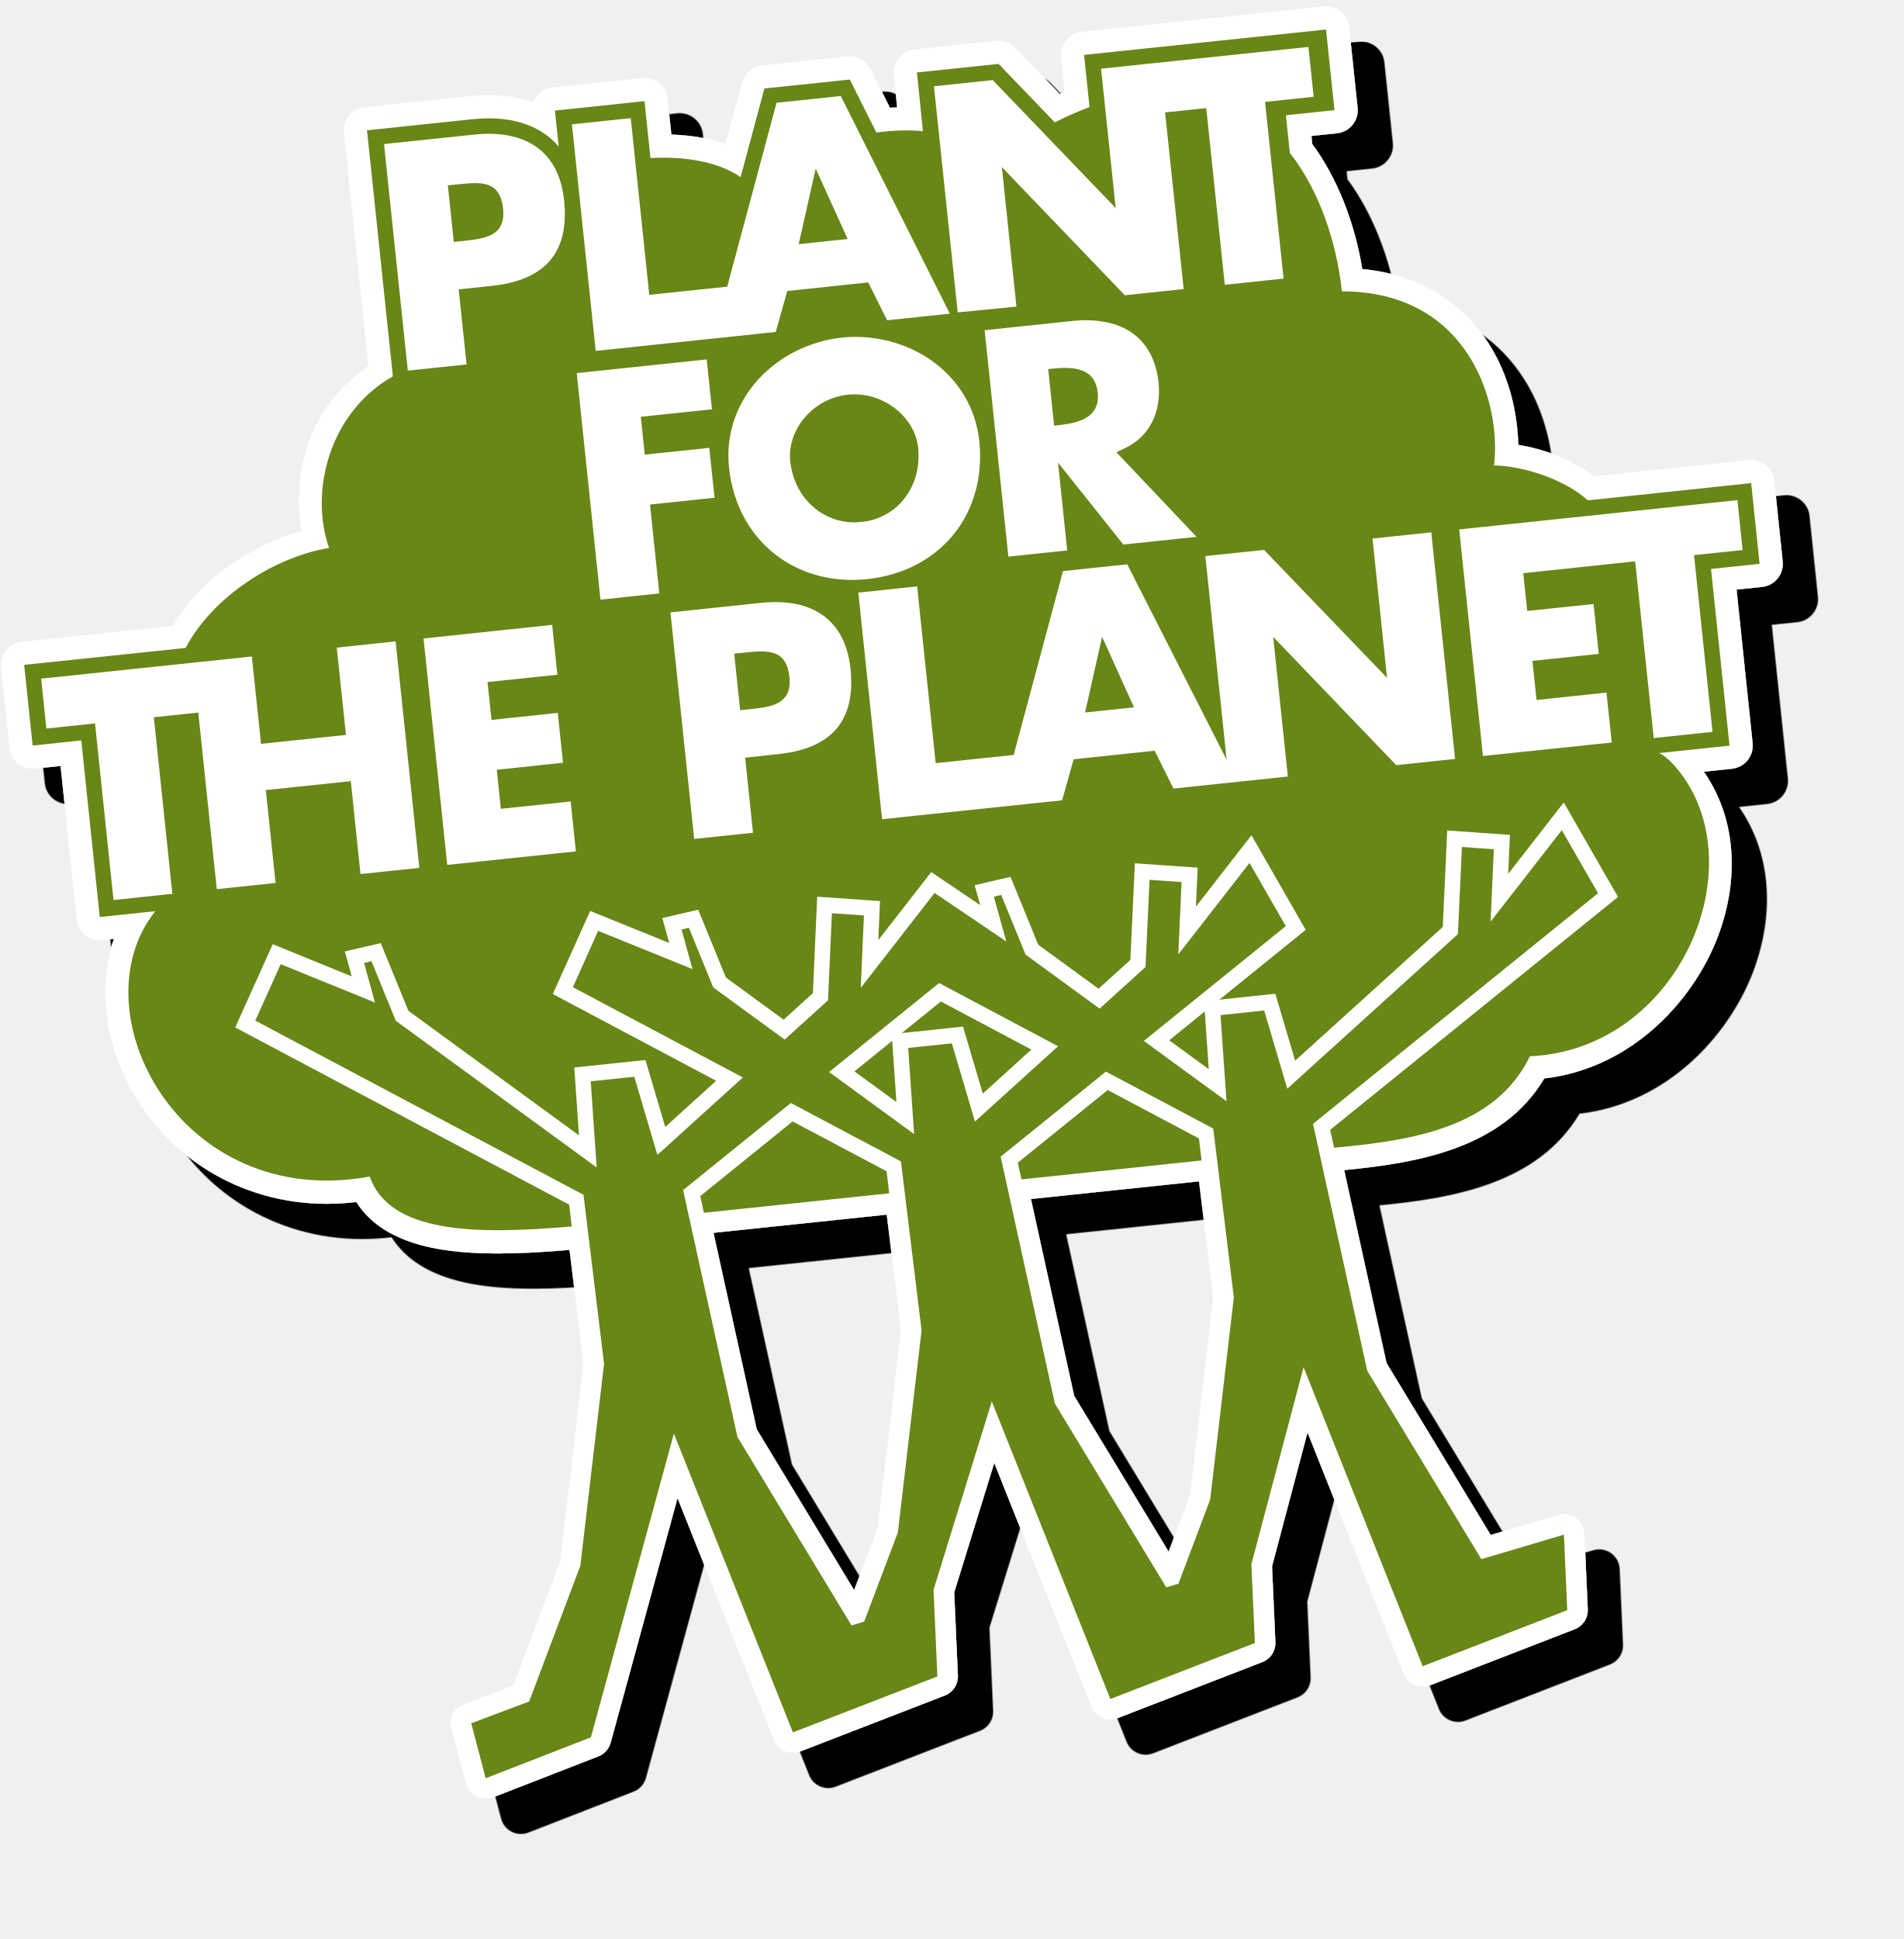
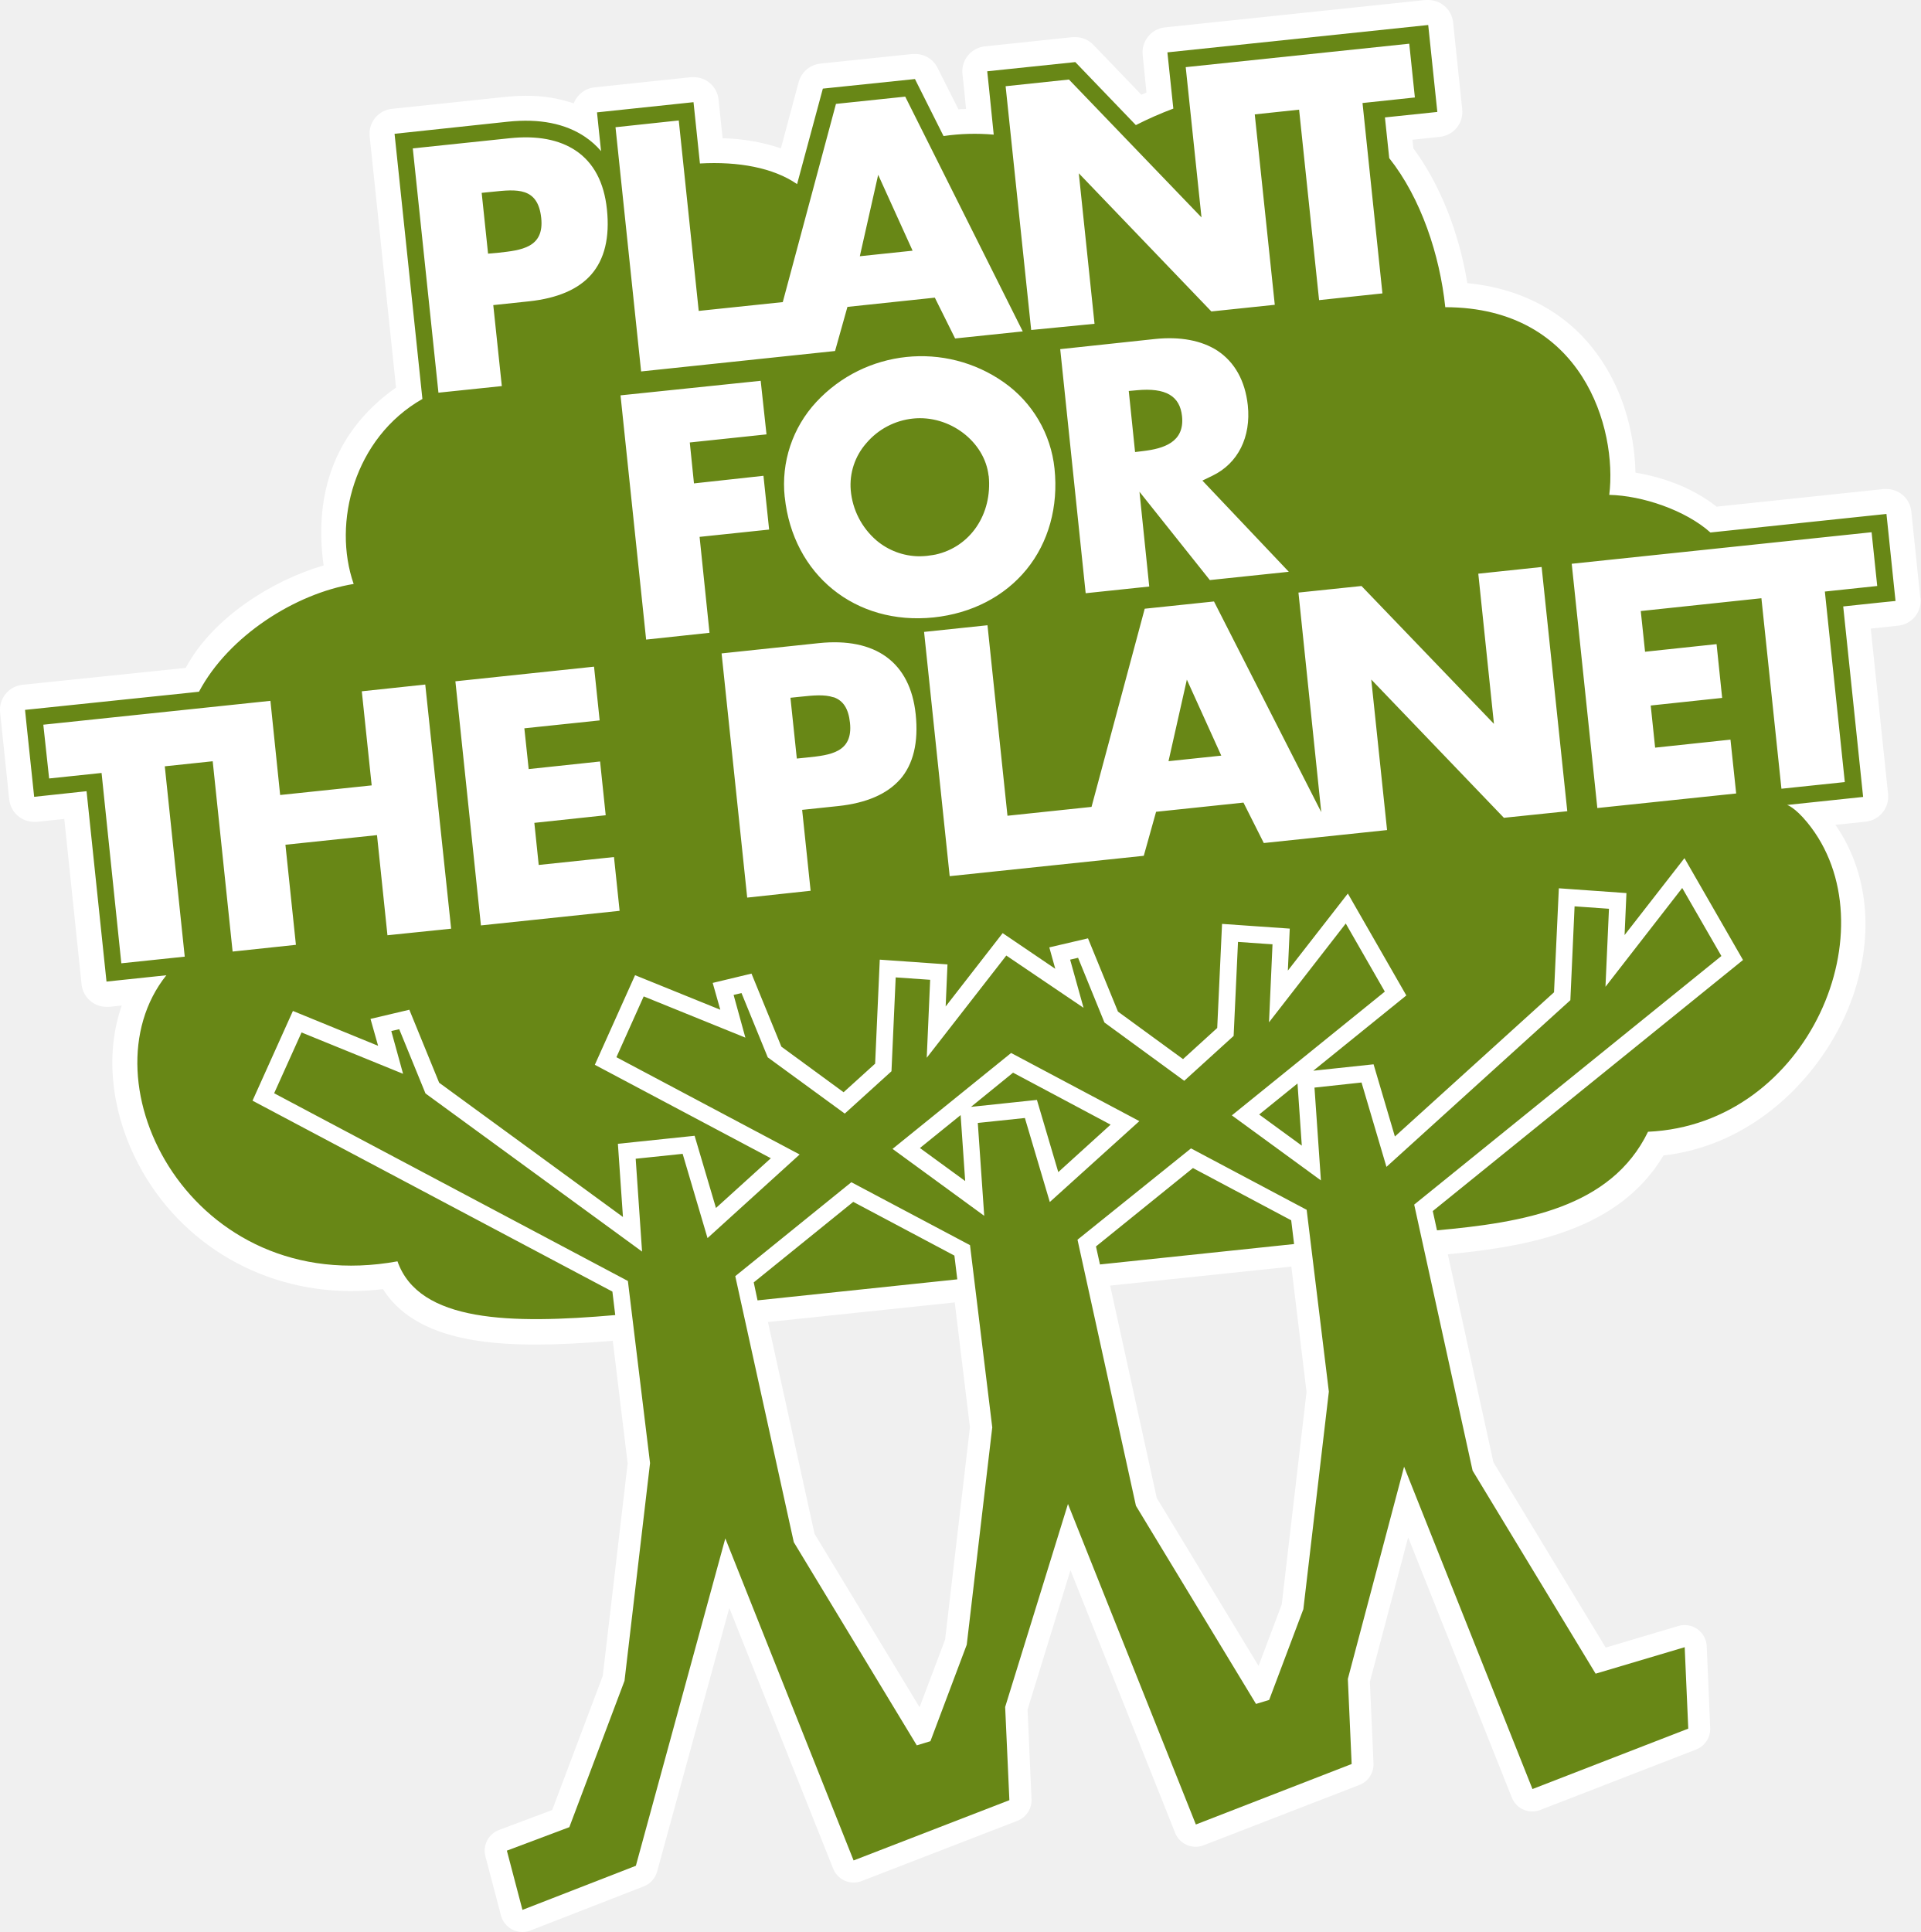
- <svg xmlns="http://www.w3.org/2000/svg" height="550" viewBox="0 0 540 550" width="540">
-   <filter id="a" height="200%" width="200%" x="0" y="0">
-     <feOffset dx="10" dy="10" in="SourceAlpha" result="offOut" />
-     <feGaussianBlur in="offOut" result="blurOut" stdDeviation="20" />
-     <feBlend in="SourceGraphic" in2="offOut" mode="normal" />
-   </filter>
-   <path d="m337.596 423.946-6.098 16.19-26.797-44.207-12.26-55.827 47.688-5.011 4.014 32.952zm-88.589 9.334-6.719 17.777-27.639-45.652-12.255-55.712 49.153-5.163 4.014 32.863zm256.681-274.025-2.385-22.895c-.181-1.751-1.036-3.327-2.404-4.437-1.171-.946-2.644-1.468-4.149-1.468-.231 0-.461.013-.69.037l-44.035 4.639c-6.818-5.358-14.678-7.811-21.358-8.953-.12-6.664-1.709-22.042-12.826-34.626-7.75-8.775-18.602-14.038-31.407-15.239-2.232-13.514-7.257-26.07-14.19-35.441l-.242-2.311 7.236-.758c1.75-.183 3.325-1.038 4.433-2.407s1.618-3.086 1.433-4.837l-2.402-22.872c-.183-1.75-1.036-3.325-2.405-4.434-1.169-.946-2.642-1.467-4.147-1.467-.228 0-.46.011-.688.036l-68.634 7.202c-1.75.183-3.325 1.037-4.431 2.405-1.108 1.367-1.618 3.085-1.433 4.836l1.034 9.857c-.443.192-.889.391-1.336.593l-12.639-13.153c-1.235-1.283-2.966-2.021-4.746-2.019-.228 0-.457.013-.687.036l-23.185 2.425c-1.724.181-3.339 1.058-4.431 2.405-1.107 1.367-1.618 3.084-1.433 4.835l.456 4.343.492 4.87c-.667.029-1.345.067-2.04.116l-5.488-10.956c-1.123-2.245-3.381-3.639-5.891-3.639-.228-.002-.46.011-.69.036l-24.233 2.53c-2.695.282-4.976 2.23-5.68 4.846l-4.679 17.441c-4.513-1.568-9.668-2.459-15.346-2.651l-1.067-10.178c-.183-1.753-1.038-3.328-2.408-4.437-1.169-.944-2.642-1.466-4.145-1.466-.23 0-.46.011-.694.036l-25.405 2.683c-2.476.261-4.576 1.901-5.456 4.178-3.787-1.338-8.017-2.018-12.585-2.018-1.721 0-3.523.096-5.358.289l-29.902 3.139c-1.751.184-3.324 1.038-4.433 2.407-1.108 1.367-1.616 3.084-1.433 4.834l6.947 66.117c-17.814 12.528-21.359 30.417-19.058 46.812-13.153 3.766-29.194 13.621-36.294 26.953-.059.007-42.981 4.513-42.981 4.513-3.614.379-6.245 3.627-5.867 7.24l2.402 22.883c.184 1.751 1.038 3.327 2.409 4.434 1.169.946 2.64 1.467 4.144 1.467.229 0 .46-.013.694-.037l7.236-.766 4.556 43.539c.183 1.75 1.038 3.327 2.405 4.433 1.169.949 2.642 1.471 4.148 1.471.228 0 .457-.014.688-.038l3.325-.348c-4.215 12.081-3.029 26.454 3.319 39.647 10.531 21.891 32.383 35.491 57.032 35.491 2.757 0 5.591-.168 8.427-.497 8.234 13.059 26.906 14.582 40.295 14.582 5.751 0 12.203-.322 20.183-.997l3.927 32.283-6.554 55.901-13.344 35.384-13.966 5.248c-2.79 1.049-4.335 4.038-3.577 6.922l4.102 15.593c.422 1.603 1.507 2.947 2.982 3.702.827.421 1.732.632 2.638.632.714 0 1.429-.132 2.109-.396l29.846-11.615c1.714-.67 3.013-2.11 3.5-3.887l18.968-69.387 27.33 68.606c.908 2.276 3.09 3.663 5.403 3.663.697 0 1.409-.127 2.098-.394l40.978-15.86c2.326-.902 3.818-3.186 3.709-5.676l-1.041-23.572 11.366-36.743 27.538 69.118c.906 2.276 3.091 3.663 5.402 3.663.699 0 1.409-.126 2.099-.394l40.991-15.88c2.326-.902 3.818-3.185 3.709-5.676l-.947-21.481 10.068-38.005 27.275 68.476c.906 2.276 3.091 3.665 5.402 3.665.7 0 1.409-.127 2.1-.397l41.006-15.902c2.325-.902 3.817-3.185 3.707-5.676l-.942-21.42c-.079-1.788-.978-3.441-2.435-4.48-.997-.711-2.178-1.079-3.374-1.079-.557 0-1.115.077-1.657.24l-19.121 5.685-29.55-48.781-12.016-54.727c21.599-2.078 45.029-6.338 56.769-26.002 25.378-2.899 43.299-23.061 49.822-41.842 5.716-16.457 4.038-32.829-4.579-45.162l7.988-.841c3.609-.383 6.238-3.629 5.861-7.24l-4.558-43.575 7.226-.753c3.611-.377 6.243-3.622 5.868-7.235z" fill="#fff" filter="url(#a)" />
-   <path d="m299.548 104.478-2.207.204 1.675 16.064 2.214-.264c5.107-.621 10.878-2.221 10.15-9.153-.563-5.367-4.322-7.542-11.831-6.85zm8.253 97.619 13.887-1.455-9.06-19.994zm172.738-44.633 5.247 50.133-16.678 1.755-5.271-50.131-31.743 3.365 1.126 10.714 18.816-1.971 1.476 14.151-18.805 1.986 1.158 11.09 19.835-2.106 1.5 14.172-36.536 3.823-6.743-64.273 78.923-8.305 1.478 14.159zm-84.469 59.574-34.906-36.386 4.154 39.615-32.441 3.413-5.342-10.735-22.971 2.422-3.276 11.644-51.081 5.36-6.733-64.278 16.682-1.749 5.266 50.124 22.115-2.324 13.998-52.151 18.223-1.917 28.197 55.436-6.042-57.779 16.675-1.737 34.867 36.281-4.123-39.513 16.67-1.765 6.752 64.272zm-189.277-84.462c-.966-9.154 1.986-18.019 8.31-24.962 5.992-6.573 14.63-10.893 23.704-11.853 9.075-.954 18.425 1.472 25.659 6.664 7.636 5.478 12.37 13.546 13.33 22.71 1.05 10.012-1.563 19.433-7.356 26.535-5.771 7.074-14.448 11.548-24.435 12.598l-.013.002c-20.583 2.143-37.066-11.186-39.198-31.697zm30.326 74.33c-3.388 3.858-8.848 6.209-16.232 6.985l-9.512 1.025 2.23 21.297-16.689 1.756-6.736-64.26 25.537-2.697c15.04-1.583 24.11 5.053 25.542 18.69.778 7.398-.614 13.185-4.14 17.204zm-50.101-38.587-16.683 1.779-6.737-64.266 36.875-3.879 1.485 14.148-20.188 2.126 1.137 10.733 18.291-1.923 1.496 14.151-18.301 1.926zm-60.156 77.018-6.721-64.234 36.488-3.856 1.485 14.146-19.827 2.074 1.143 10.734 18.793-1.993 1.479 14.151-18.78 1.986 1.15 11.073 19.811-2.074 1.474 14.148zm-24.602 2.59-2.752-26.347-24.102 2.532 2.766 26.339-16.678 1.753-5.245-50.082-12.608 1.327 5.248 50.089-16.689 1.756-5.244-50.097-13.797 1.455-1.485-14.151 59.769-6.283 2.596 24.77 24.094-2.528-2.605-24.764 16.699-1.774 6.728 64.256zm6.67-207.064 25.542-2.682c7.182-.751 13.027.349 17.369 3.275 4.685 3.161 7.439 8.35 8.178 15.428.779 7.401-.619 13.19-4.16 17.211-3.394 3.855-8.87 6.205-16.276 6.984l-9.469.998 2.243 21.308-16.674 1.747zm69.992-7.352 5.252 50.12 22.117-2.322 13.993-52.162 18.227-1.903 30.929 61.734-17.799 1.862-5.345-10.724-22.978 2.431-3.262 11.615-51.075 5.38-6.746-64.272zm123.811 122.628-16.692 1.756-6.737-64.228 24.947-2.629c6.577-.689 12.252.374 16.416 3.075 4.543 2.95 7.299 7.919 7.972 14.368.885 8.348-2.573 15.267-9.25 18.507l-2.697 1.307 22.739 23.987-20.783 2.182-18.52-23.249zm-21.13-133.422 34.879 36.301-4.151-39.535 58.827-6.174 1.486 14.146-13.788 1.446 5.248 50.122-16.673 1.765-5.26-50.12-11.667 1.218 5.264 50.112-16.688 1.756-34.886-36.364 4.134 39.587-16.664 1.629-6.736-64.145zm217.534 137.218-.454-4.369-1.477-14.155-.454-4.369-46.334 4.882c-6.502-5.84-17.926-9.727-26.618-9.906 2.14-17.356-6.92-49.346-43.157-49.387-1.444-13.748-6.39-28.69-14.757-39.228l-1.123-10.709 13.788-1.447-.46-4.366-1.943-18.508-68.634 7.201.457 4.367 1.094 10.424c-3.178 1.183-6.466 2.628-9.858 4.347l-15.934-16.584-23.183 2.425.46 4.367 1.246 12.298c-4.367-.422-8.553-.236-13.203.371l-7.526-15.024-24.237 2.529-.781 2.916-5.967 22.235c-6.277-4.322-15.499-5.946-25.571-5.422l-1.69-16.137-25.406 2.683.458 4.364.614 5.84c-1.229-1.434-2.627-2.694-4.201-3.755-5.22-3.517-12.04-4.861-20.272-3.999l-29.903 3.141.457 4.365 6.876 65.419c-18.026 10.237-23.707 32.622-18.093 48.679-15.302 2.513-32.893 13.63-40.709 28.361l-2.694.283.002.005-43.092 4.524.457 4.365 1.485 14.151.46 4.365 13.794-1.458 5.244 50.097 15.751-1.657c-22.451 28.101 6.654 85.138 60.832 75.276 5.665 16.087 29.793 16.55 57.314 14.148l-.752-6.186-94.713-50.257 10.633-23.615 22.414 9.121-1.948-7.072 10.176-2.366 7.85 19.212 48.378 35.325-1.329-19.26 20.19-2.101 5.612 18.974 14.445-13.09-46.331-24.607 10.588-23.577 22.428 9.089-1.954-7.067 10.169-2.37 7.856 19.226 16.383 11.968 8.297-7.517 1.227-27.371 17.816 1.251-.481 11.067 15.018-19.303 13.87 9.379-1.564-5.641 10.173-2.379 7.858 19.241 17.117 12.5 9.028-8.187 1.271-27.395 17.818 1.241-.498 11.049 15.756-20.238 15.394 26.827-24.493 19.809 15.873-1.69 5.615 19.005 41.879-37.947 1.264-27.376 17.793 1.262-.495 11.05 15.76-20.241 15.387 26.797-81.652 66.065 1.113 5.067c22.673-2.053 45.795-5.866 55.537-25.933 42.505-1.93 64.215-54.163 41.932-81.37-3.363-4.105-5.318-4.635-5.318-4.635l20.017-2.112-5.245-50.127 9.42-.985zm-279.521 25.357c-2.343-.814-5.473-.488-8.498-.169-.007 0-.018.001-.027.001l-2.826.289 1.689 16.023 2.821-.285c5.889-.625 11.979-1.273 11.161-9.121-.386-3.706-1.758-5.845-4.319-6.737zm-88.08-116.966c5.898-.644 11.998-1.309 11.177-9.127-.867-8.157-6.429-7.578-12.858-6.904l-2.817.285 1.683 16.037zm99.853-20.501-4.831 21.434 13.892-1.458zm29.056 79.191c-.962-9.039-10.271-16.075-19.919-15.061-4.774.501-9.132 2.814-12.274 6.508-3.047 3.585-4.537 8.091-4.085 12.358.556 5.301 2.958 9.982 6.765 13.181 3.18 2.673 7.085 4.119 11.191 4.18 0 0 1.096-.007 2.12-.115s2.238-.337 2.238-.337c9.107-2.031 15.007-10.566 13.964-20.715zm53.781 182.176-25.512 20.612 1.041 4.736 51.096-5.371-.761-6.25zm-89.393 8.899-26.196 21.19 1.042 4.724 52.571-5.522-.763-6.256zm42.061-34.018-11.077 8.955 17.356-1.825 5.613 18.997 13.778-12.49zm-24.519 19.824 11.912 8.697-1.201-17.356zm100.507-.628-1.133-16.351-10.089 8.159zm7.084 65.029-6.68 57.04-.096.251-8.899 23.623-3.459 1.045-31.601-52.133-.079-.354-15.303-69.673 29.871-24.139 30.44 16.158 5.835 47.92zm-73.404-50.163-6.557-22.188-12.387 1.306 1.69 24.438-24.13-17.616 31.214-25.239 33.745 17.932zm-15.175 59.507-6.689 57.026-9.563 25.3-3.583 1.096-32.371-53.47-15.404-70.019 30.554-24.716 31.231 16.565 5.858 47.959zm158.823 64.62-32.376-53.444-15.378-70.042 80.85-65.413-10.272-17.895-20.204 25.951.923-20.53-9.055-.643-1.139 24.713-48.4 43.856-6.556-22.19-12.384 1.32 1.69 24.424-23.44-17.11 40.26-32.565-10.284-17.922-20.2 25.946.923-20.519-9.075-.636-1.149 24.734-13.021 11.808-21.003-15.336-6.915-16.928-2.086.487 3.522 12.711-20.334-13.749-20.934 26.903.892-20.519-9.076-.639-1.107 24.707-12.295 11.138-20.267-14.803-6.911-16.913-2.082.486 3.106 11.235-26.756-10.844-7.173 15.974 48.22 25.61-24.242 21.971-6.556-22.168-12.356 1.289 1.684 24.43-56.984-41.611-6.907-16.904-2.093.487 3.099 11.247-26.742-10.879-7.21 16.01 93.101 49.402 5.829 47.921-6.718 57.3-14.524 38.514-16.433 6.175 4.102 15.593 29.843-11.615 23.547-86.143 33.759 84.744 40.977-15.861-1.086-24.581 16.529-53.428 33.627 84.407 40.991-15.88-.985-22.371.087-.324 14.716-55.55 33.788 84.829 41.006-15.904-.942-21.42z" fill="#688716" />
+ <svg xmlns="http://www.w3.org/2000/svg" viewBox="0 0 505.46 508.42">
+   <g transform="translate(-.27 -1.79)">
+     <path d="m337.6 424-6.1 16.19-26.8-44.21-12.26-55.88 47.69-5 4 33zm-88.6 9.28-6.72 17.78-27.64-45.65-12.26-55.72 49.16-5.16 4 32.86zm256.68-274-2.39-22.9a6.54 6.54 0 0 0 -2.4-4.44 6.64 6.64 0 0 0 -4.15-1.46q-.35 0-.69 0l-44 4.64c-6.82-5.36-14.68-7.81-21.36-8.95-.12-6.67-1.71-22-12.83-34.63-7.75-8.77-18.6-14-31.41-15.24-2.23-13.51-7.25-26.07-14.19-35.44l-.26-2.3 7.24-.76a6.58 6.58 0 0 0 5.86-7.24l-2.4-22.87a6.54 6.54 0 0 0 -2.4-4.44 6.64 6.64 0 0 0 -4.15-1.46h-.69l-68.63 7.21a6.61 6.61 0 0 0 -5.83 7.27l1 9.85-1.34.6-12.66-13.16a6.61 6.61 0 0 0 -4.74-2c-.23 0-.46 0-.69 0l-23.17 2.44a6.69 6.69 0 0 0 -4.4 2.41 6.58 6.58 0 0 0 -1.43 4.83l.46 4.35.49 4.87c-.67 0-1.35.06-2 .11l-5.52-10.95a6.54 6.54 0 0 0 -5.93-3.62h-.69l-24.23 2.53a6.63 6.63 0 0 0 -5.68 4.85l-4.68 17.44a52.13 52.13 0 0 0 -15.35-2.65l-1.06-10.17a6.55 6.55 0 0 0 -2.38-4.43 6.61 6.61 0 0 0 -4.15-1.47 5.32 5.32 0 0 0 -.69 0l-25.41 2.68a6.6 6.6 0 0 0 -5.48 4.22 37.69 37.69 0 0 0 -12.59-2 49.73 49.73 0 0 0 -5.36.29l-29.9 3.14a6.58 6.58 0 0 0 -5.86 7.24l6.94 66.11c-17.81 12.53-21.36 30.42-19.06 46.82-13.15 3.76-29.19 13.62-36.29 26.95l-42.98 4.45a6.6 6.6 0 0 0 -5.87 7.28l2.4 22.89a6.6 6.6 0 0 0 6.56 5.9h.69l7.24-.77 4.55 43.54a6.6 6.6 0 0 0 6.56 5.91h.68l3.33-.35c-4.22 12.08-3 26.45 3.32 39.65 10.53 21.89 32.38 35.49 57 35.49a73.27 73.27 0 0 0 8.43-.5c8.23 13.06 26.9 14.58 40.29 14.58 5.75 0 12.21-.32 20.19-1l3.92 32.28-6.55 55.9-13.31 35.31-14 5.25a5.82 5.82 0 0 0 -3.58 6.92l4.1 15.6a5.86 5.86 0 0 0 3 3.7 5.79 5.79 0 0 0 2.63.63 5.89 5.89 0 0 0 2.11-.39l29.85-11.62a5.84 5.84 0 0 0 3.5-3.89l19-69.38 27.33 68.6a5.82 5.82 0 0 0 5.4 3.67 5.75 5.75 0 0 0 2.1-.4l41-15.86a5.83 5.83 0 0 0 3.71-5.67l-1.05-23.58 11.3-36.69 27.54 69.12a5.81 5.81 0 0 0 5.4 3.66 5.74 5.74 0 0 0 2.1-.39l41-15.88a5.81 5.81 0 0 0 3.71-5.68l-.95-21.48 10.07-38 27.28 68.47a5.79 5.79 0 0 0 7.5 3.27l41-15.9a5.81 5.81 0 0 0 3.71-5.68l-.91-21.51a5.82 5.82 0 0 0 -7.47-5.32l-19.12 5.69-29.55-48.78-12-54.73c21.59-2.08 45-6.34 56.76-26 25.38-2.9 43.3-23.06 49.83-41.85 5.71-16.45 4-32.82-4.58-45.16l8-.84a6.61 6.61 0 0 0 5.86-7.24l-4.56-43.57 7.22-.76a6.58 6.58 0 0 0 5.87-7.23z" fill="#fff" />
+     <path d="m299.55 104.48-2.21.2 1.66 16.07 2.21-.27c5.11-.62 10.88-2.22 10.15-9.15-.56-5.37-4.32-7.54-11.83-6.85zm8.25 97.62 13.89-1.46-9.06-20zm172.74-44.64 5.25 50.14-16.68 1.75-5.27-50.13-31.75 3.37 1.13 10.71 18.82-2 1.47 14.15-18.8 2 1.16 11.09 19.83-2.11 1.5 14.17-36.54 3.83-6.74-64.28 78.92-8.3 1.48 14.15zm-84.47 59.54-34.91-36.39 4.16 39.62-32.44 3.41-5.35-10.64-23 2.42-3.24 11.58-51.08 5.36-6.74-64.28 16.69-1.75 5.26 50.13 22.12-2.33 14-52.15 18.23-1.91 28.23 55.44-6-57.78 16.59-1.73 34.86 36.28-4.12-39.52 16.67-1.76 6.75 64.27zm-189.28-84.42a31.78 31.78 0 0 1 8.31-25 37.74 37.74 0 0 1 49.37-5.18 31.74 31.74 0 0 1 13.33 22.71c1.05 10-1.57 19.43-7.36 26.53s-14.44 11.58-24.44 12.63c-20.58 2.14-37.06-11.19-39.2-31.7zm30.33 74.33c-3.39 3.85-8.85 6.21-16.23 7l-9.51 1 2.23 21.29-16.69 1.8-6.74-64.26 25.54-2.7c15-1.58 24.11 5.06 25.54 18.69.78 7.4-.61 13.19-4.14 17.21zm-50.12-38.59-16.68 1.78-6.74-64.27 36.89-3.83 1.53 14.1-20.19 2.13 1.1 10.77 18.29-2 1.49 14.15-18.3 1.92zm-60.16 77-6.72-64.24 36.49-3.85 1.48 14.14-19.82 2.08 1.14 10.73 18.79-2 1.48 14.15-18.78 2 1.15 11.08 19.81-2.08 1.48 14.15zm-24.6 2.59-2.75-26.35-24.1 2.53 2.76 26.34-16.66 1.77-5.24-50.08-12.61 1.33 5.25 50.09-16.69 1.75-5.2-50.09-13.8 1.45-1.53-14.15 59.77-6.28 2.56 24.78 24.09-2.53-2.6-24.76 16.7-1.78 6.81 64.25zm6.67-207.07 25.54-2.68c7.18-.75 13 .35 17.37 3.28 4.69 3.16 7.44 8.35 8.18 15.42.78 7.41-.62 13.19-4.16 17.22-3.39 3.85-8.87 6.2-16.28 7l-9.47 1 2.25 21.31-16.68 1.74zm70-7.35 5.25 50.12 22.12-2.32 14-52.16 18.23-1.91 30.93 61.78-17.8 1.86-5.34-10.74-23 2.43-3.26 11.61-51.04 5.38-6.74-64.27zm123.82 122.65-16.73 1.76-6.7-64.23 24.95-2.67c6.58-.69 12.25.37 16.42 3.07 4.54 3 7.3 7.92 8 14.37.88 8.35-2.57 15.27-9.25 18.51l-2.7 1.31 22.74 24-20.78 2.18-18.52-23.24zm-21.13-133.42 34.88 36.28-4.15-39.54 58.83-6.17 1.48 14.15-13.78 1.46 5.24 50.1-16.67 1.77-5.26-50.12-11.67 1.24 5.27 50.11-16.69 1.75-34.89-36.36 4.14 39.61-16.67 1.63-6.73-64.15zm217.54 137.22-.46-4.37-1.47-14.16-.46-4.37-46.33 4.88c-6.5-5.84-17.93-9.72-26.62-9.9 2.14-17.36-6.92-49.35-43.16-49.39-1.44-13.75-6.39-28.69-14.75-39.23l-1.13-10.71 13.79-1.44-.46-4.37-1.94-18.51-68.64 7.2.46 4.37 1.1 10.43a94.44 94.44 0 0 0 -9.86 4.34l-15.94-16.58-23.18 2.42.46 4.37 1.25 12.3a57.15 57.15 0 0 0 -13.21.37l-7.52-15-24.24 2.52-.78 2.89-6 22.24c-6.27-4.33-15.5-6-25.57-5.43l-1.69-16.13-25.4 2.68.45 4.36.62 5.84a21.13 21.13 0 0 0 -4.2-3.75c-5.22-3.52-12-4.86-20.28-4l-29.87 3.19.46 4.36 6.87 65.42c-18 10.24-23.7 32.63-18.09 48.68-15.3 2.52-32.89 13.63-40.71 28.36l-2.69.29-43.09 4.49.45 4.4 1.49 14.11.46 4.37 13.79-1.48 5.25 50.1 15.75-1.66c-22.45 28.1 6.65 85.14 60.83 75.28 5.67 16.08 29.79 16.55 57.31 14.14l-.75-6.18-94.71-50.24 10.63-23.61 22.42 9.17-2-7.08 10.22-2.41 7.85 19.21 48.37 35.33-1.33-19.26 20.19-2.11 5.62 19 14.44-13.09-46.32-24.59 10.59-23.58 22.43 9.09-2-7.06 10.21-2.45 7.86 19.22 16.38 12 8.3-7.52 1.22-27.37 17.82 1.25-.48 11.07 15-19.3 13.85 9.39-1.57-5.64 10.18-2.38 7.89 19.28 17.12 12.5 9-8.19 1.27-27.39 17.82 1.24-.5 11.05 15.79-20.28 15.39 26.82-24.49 19.81 15.87-1.69 5.61 19 41.88-37.95 1.27-27.37 17.79 1.26-.49 11.05 15.76-20.24 15.41 26.8-81.65 66.07 1.11 5.07c22.68-2.06 45.8-5.87 55.54-25.94 42.51-1.93 64.22-54.16 41.93-81.37-3.36-4.1-5.32-4.63-5.32-4.63l20-2.11-5.24-50.13 9.42-1zm-279.52 25.35c-2.35-.81-5.48-.49-8.5-.17l-2.82.29 1.68 16 2.83-.29c5.88-.62 12-1.27 11.16-9.12-.39-3.71-1.76-5.85-4.32-6.74zm-88.08-117c5.89-.65 12-1.31 11.17-9.13-.86-8.16-6.43-7.58-12.85-6.9l-2.82.28 1.68 16zm99.85-20.5-4.83 21.43 13.89-1.46zm29.06 79.21c-1-9-10.28-16.08-19.92-15.06a18.61 18.61 0 0 0 -12.28 6.5 16.62 16.62 0 0 0 -4.08 12.36 19.67 19.67 0 0 0 6.76 13.2 17.65 17.65 0 0 0 11.19 4.18s1.1 0 2.12-.11 2.24-.34 2.24-.34c9.11-2 15-10.57 14-20.72zm53.78 182.17-25.52 20.63 1.05 4.74 51.09-5.37-.76-6.25zm-89.4 8.9-26.19 21.19 1 4.73 52.57-5.53-.76-6.25zm42.06-34-11.07 9 17.35-1.83 5.62 19 13.77-12.49zm-24.51 19.83 11.91 8.69-1.2-17.35zm100.5-.63-1.13-16.35-10.09 8.16zm7.09 65-6.68 57-.1.25-8.9 23.62-3.46 1.05-31.6-52.14-.08-.35-15.3-69.67 29.87-24.03 30.44 16.16 5.84 47.84zm-73.41-50.16-6.56-22.11-12.39 1.3 1.69 24.44-24.13-17.61 31.21-25.24 33.75 17.93zm-15.17 59.5-6.69 57-9.56 25.39-3.59 1.09-32.37-53.47-15.4-70 30.55-24.72 31.23 16.56 5.86 48zm158.82 64.62-32.38-53.44-15.37-70 80.85-65.42-10.31-17.9-20.2 26 .92-20.53-9.05-.64-1.11 24.7-48.4 43.86-6.56-22.2-12.38 1.34 1.69 24.42-23.44-17.11 40.26-32.57-10.28-17.92-20.2 26 .92-20.52-9.08-.64-1.15 24.74-13 11.81-21-15.34-6.94-17.03-2.09.49 3.53 12.67-20.33-13.75-20.94 26.9.9-20.52-9.07-.63-1.11 24.7-12.29 11.14-20.27-14.8-6.91-16.92-2.08.49 3.1 11.24-26.76-10.85-7.18 16 48.22 25.6-24.24 22-6.55-22.17-12.36 1.29 1.68 24.43-57-41.61-6.91-16.91-2.09.49 3.1 11.25-26.72-10.88-7.21 16 93.1 49.4 5.83 47.92-6.72 57.3-14.52 38.51-16.44 6.18 4.1 15.59 29.85-11.61 23.54-86.15 33.76 84.75 41-15.86-1.11-24.52 16.53-53.43 33.66 84.35 41-15.92-1-22.37.08-.32 14.72-55.55 33.79 84.83 41-15.9-.94-21.43z" fill="#688716" />
+   </g>
</svg>
